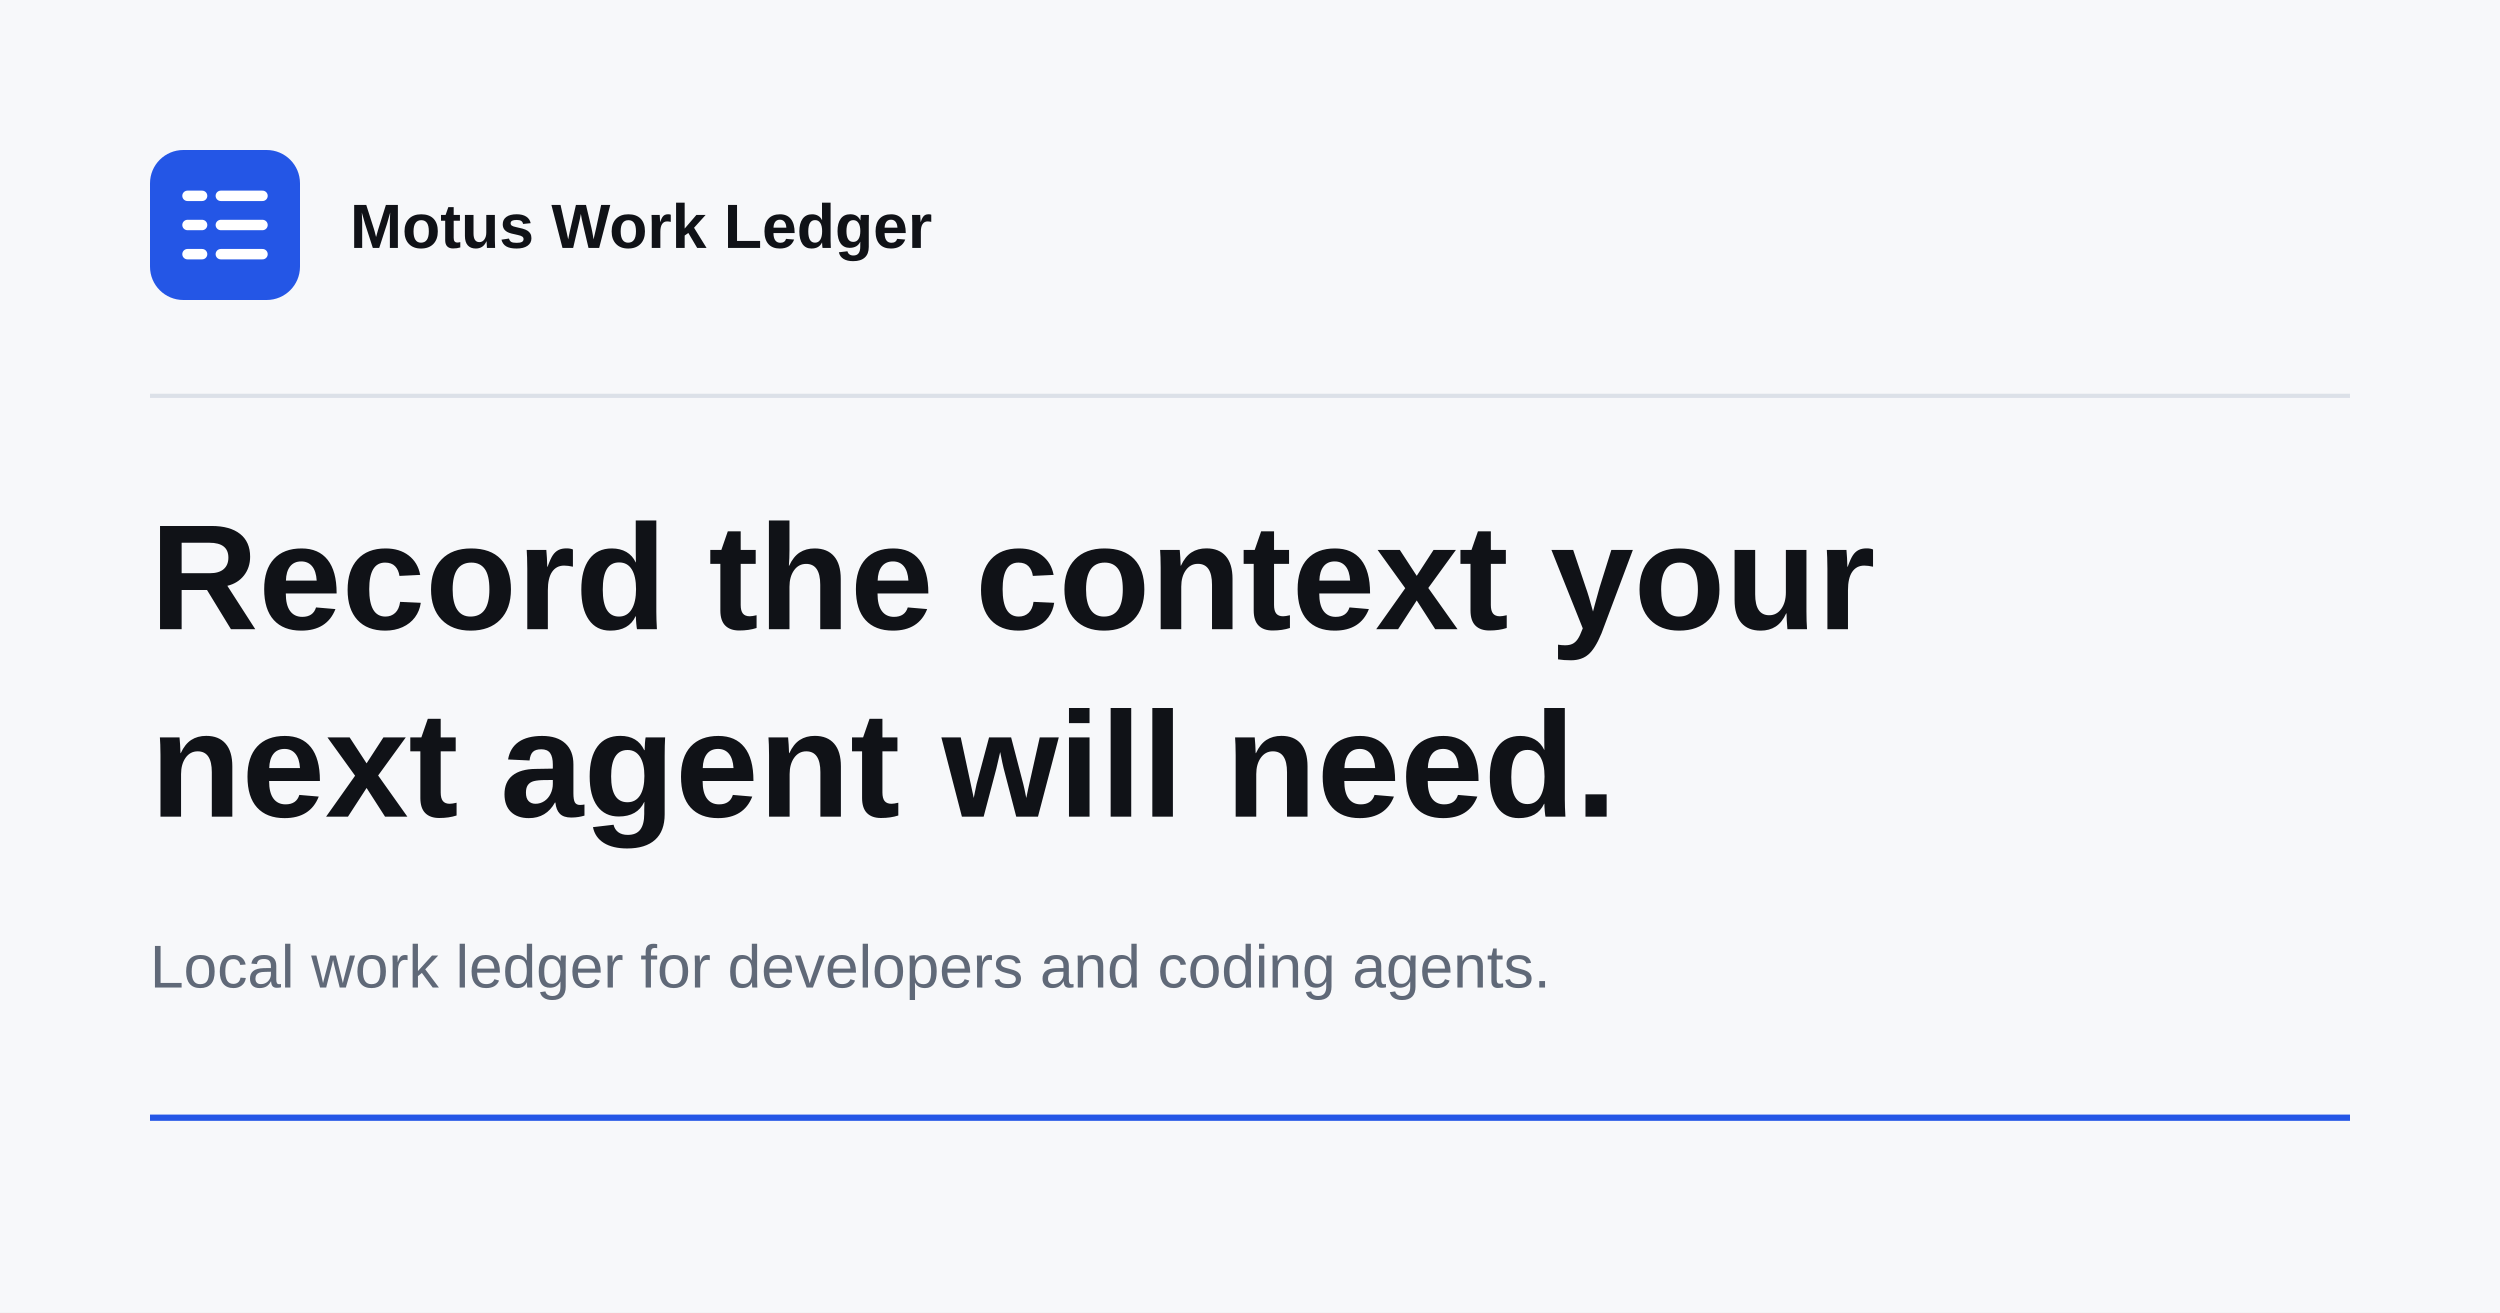
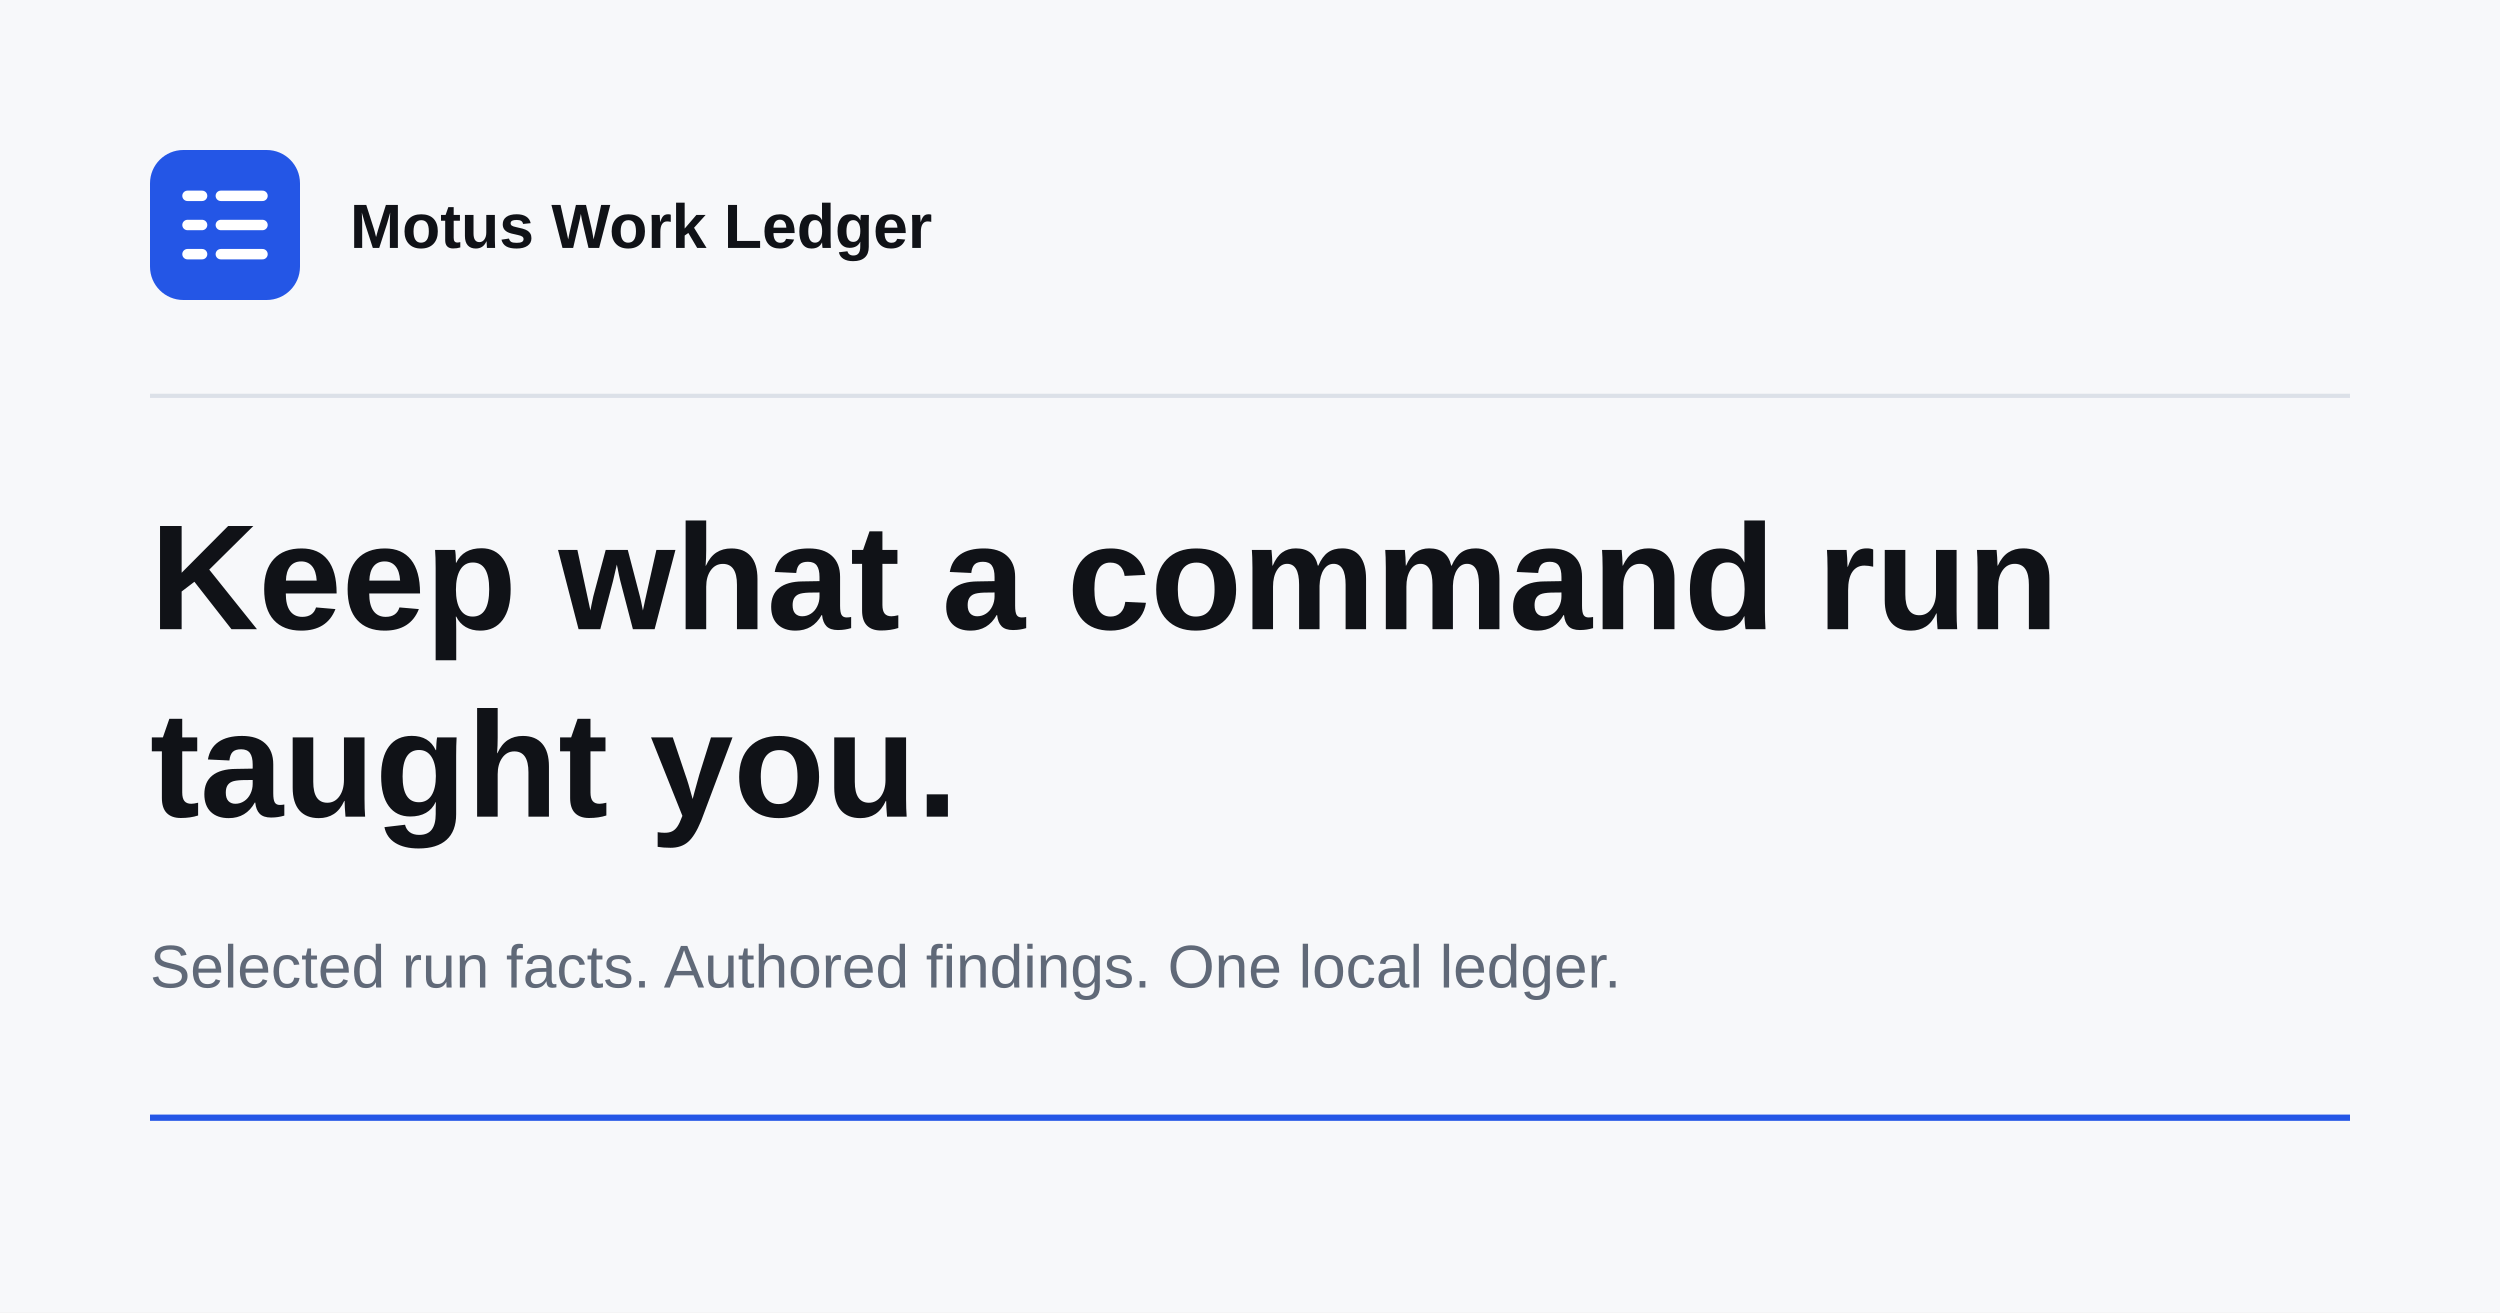
<svg xmlns="http://www.w3.org/2000/svg" width="1200" height="630" viewBox="0 0 1200 630">
  <rect width="1200" height="630" fill="#f7f8fa" />
  <rect x="72" y="72" width="72" height="72" rx="16" fill="#2456e6" />
  <g fill="none" stroke="#ffffff" stroke-linecap="round" stroke-width="5">
    <path d="M90 94h7M106 94h20" />
    <path d="M90 108h7M106 108h20" />
    <path d="M90 122h7M106 122h20" />
  </g>
  <text x="168" y="119" fill="#101217" font-family="Arial, Helvetica, sans-serif" font-size="30" font-weight="700">Motus Work Ledger</text>
  <line x1="72" y1="190" x2="1128" y2="190" stroke="#dce1e8" stroke-width="2" />
-   <text x="72" y="302" fill="#101217" font-family="Arial, Helvetica, sans-serif" font-size="72" font-weight="700">Record the context your</text>
-   <text x="72" y="392" fill="#101217" font-family="Arial, Helvetica, sans-serif" font-size="72" font-weight="700">next agent will need.</text>
-   <text x="72" y="474" fill="#606978" font-family="Arial, Helvetica, sans-serif" font-size="29">Local work ledger for developers and coding agents.</text>
+   <text x="72" y="302" fill="#101217" font-family="Arial, Helvetica, sans-serif" font-size="72" font-weight="700">Keep what a command run</text>
+   <text x="72" y="392" fill="#101217" font-family="Arial, Helvetica, sans-serif" font-size="72" font-weight="700">taught you.</text>
+   <text x="72" y="474" fill="#606978" font-family="Arial, Helvetica, sans-serif" font-size="29">Selected run facts. Authored findings. One local ledger.</text>
  <rect x="72" y="535" width="1056" height="3" fill="#2456e6" />
</svg>
